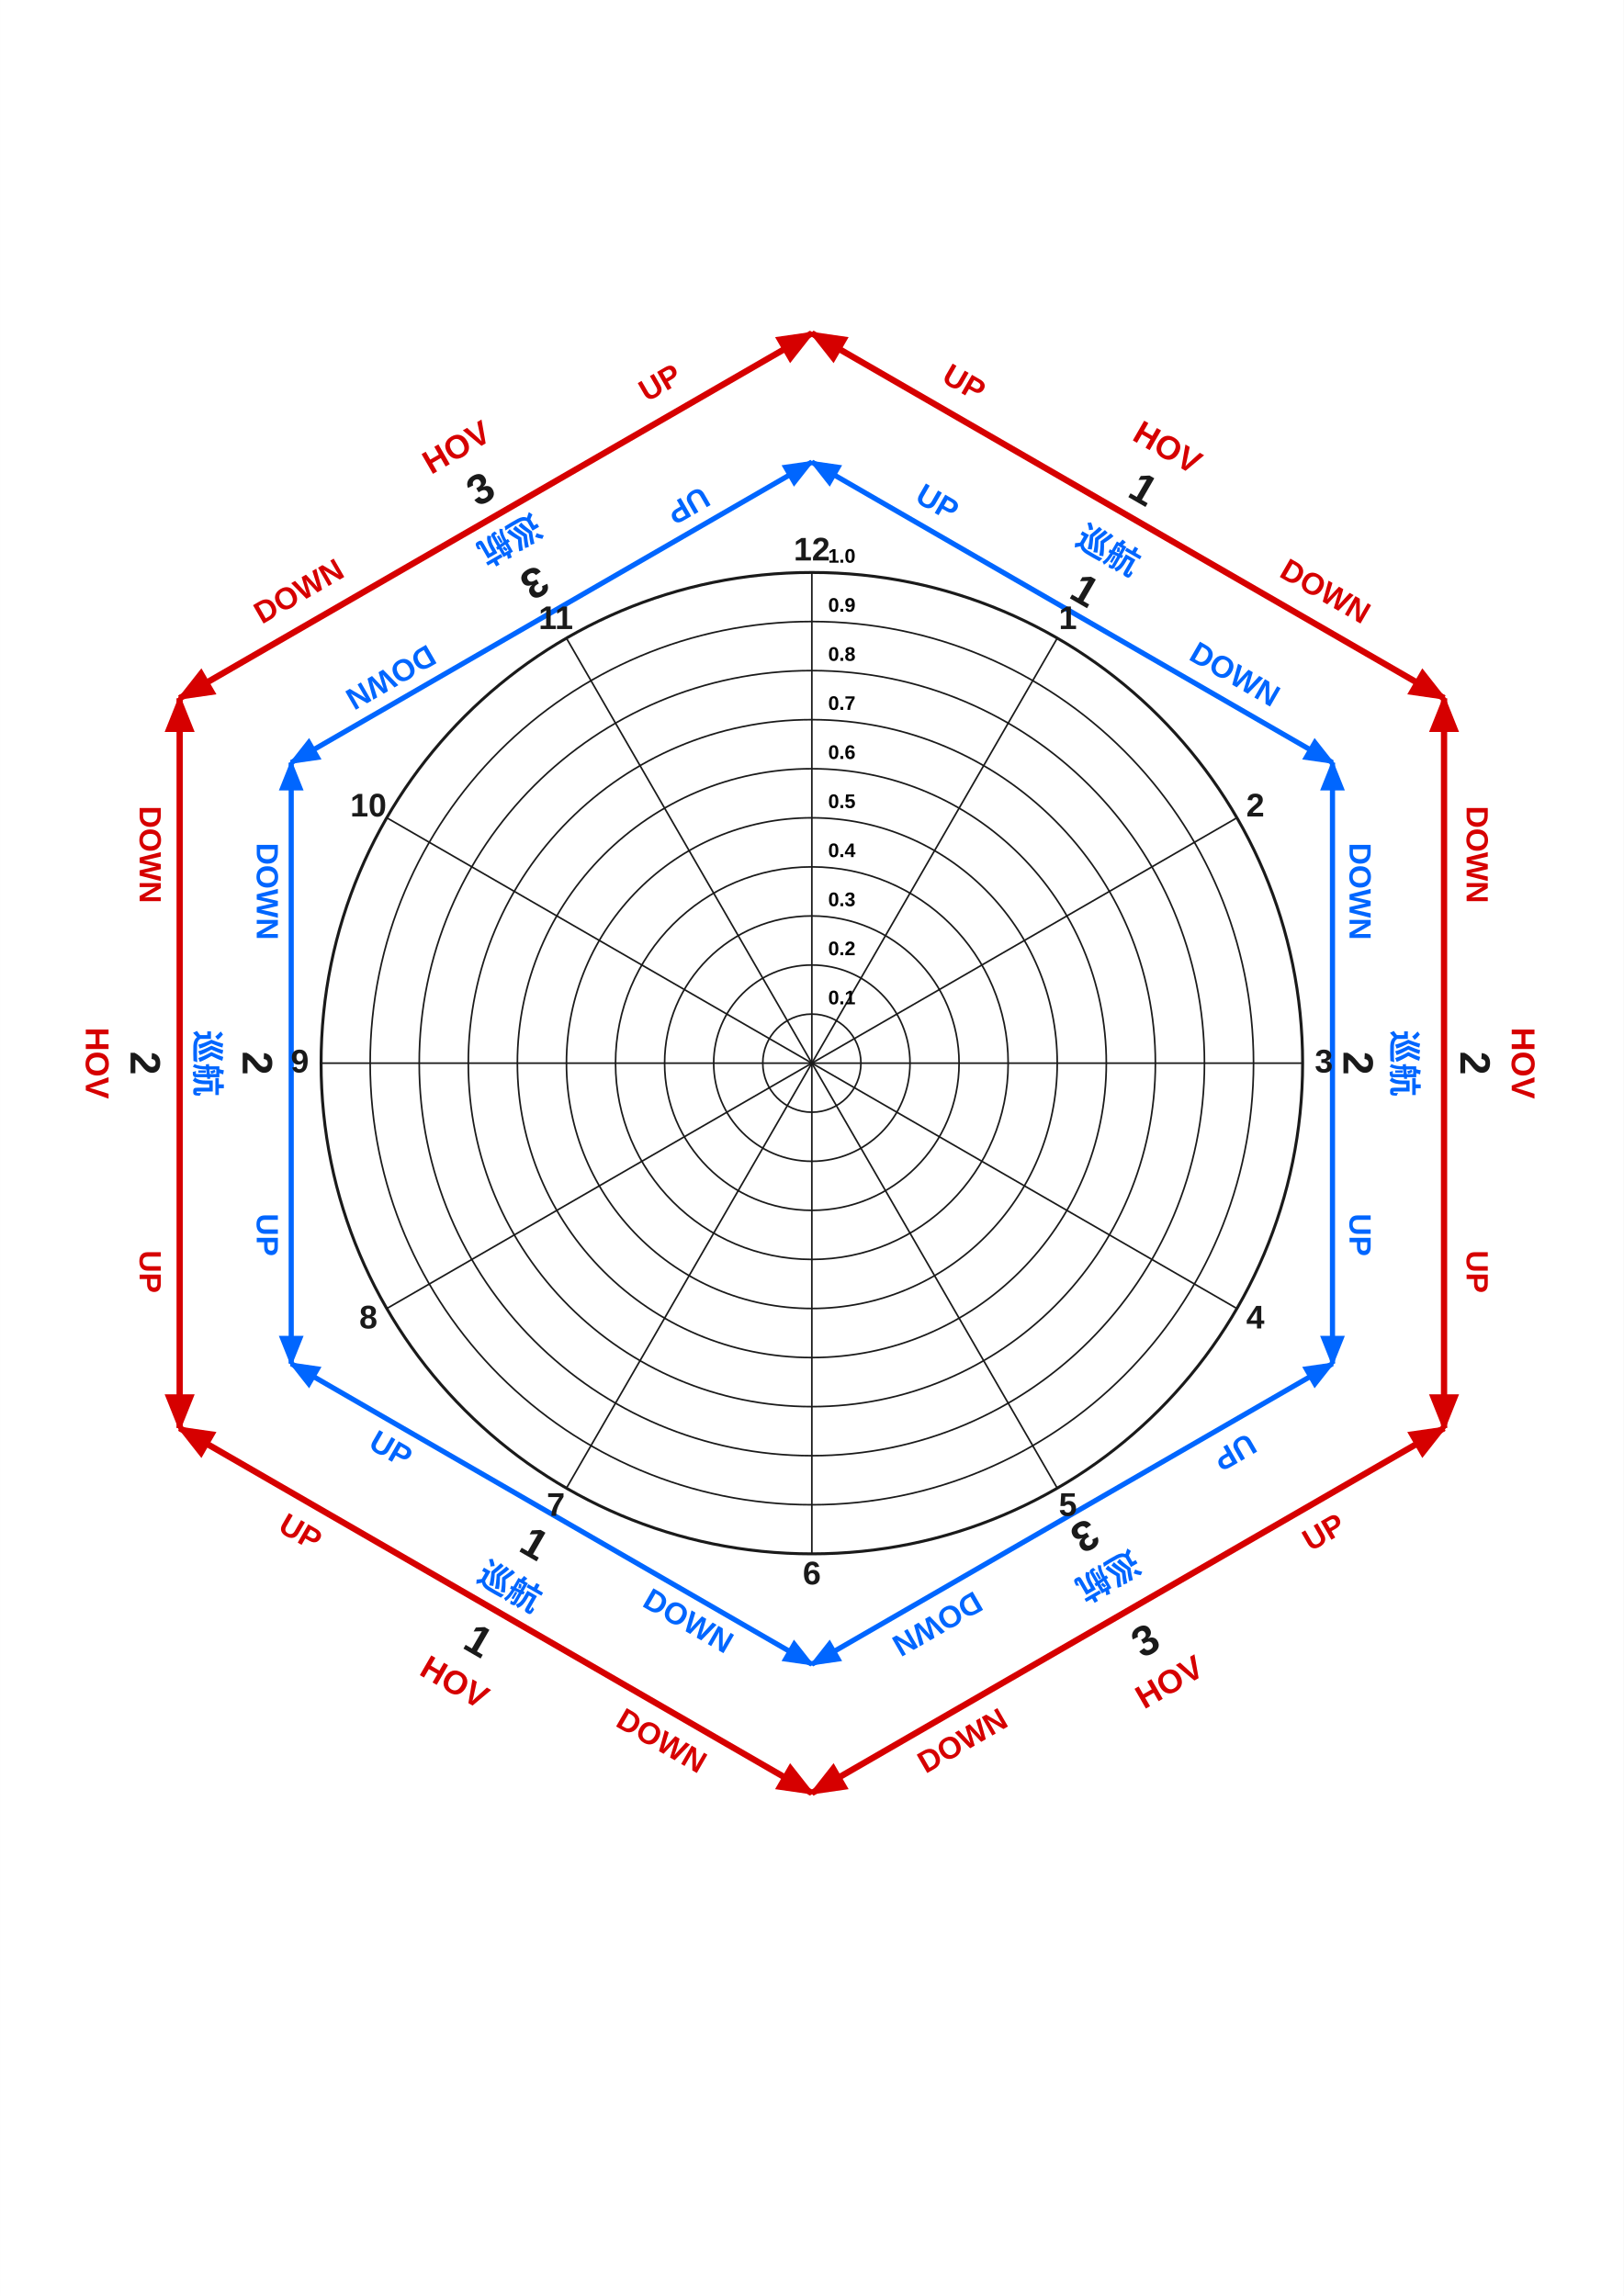
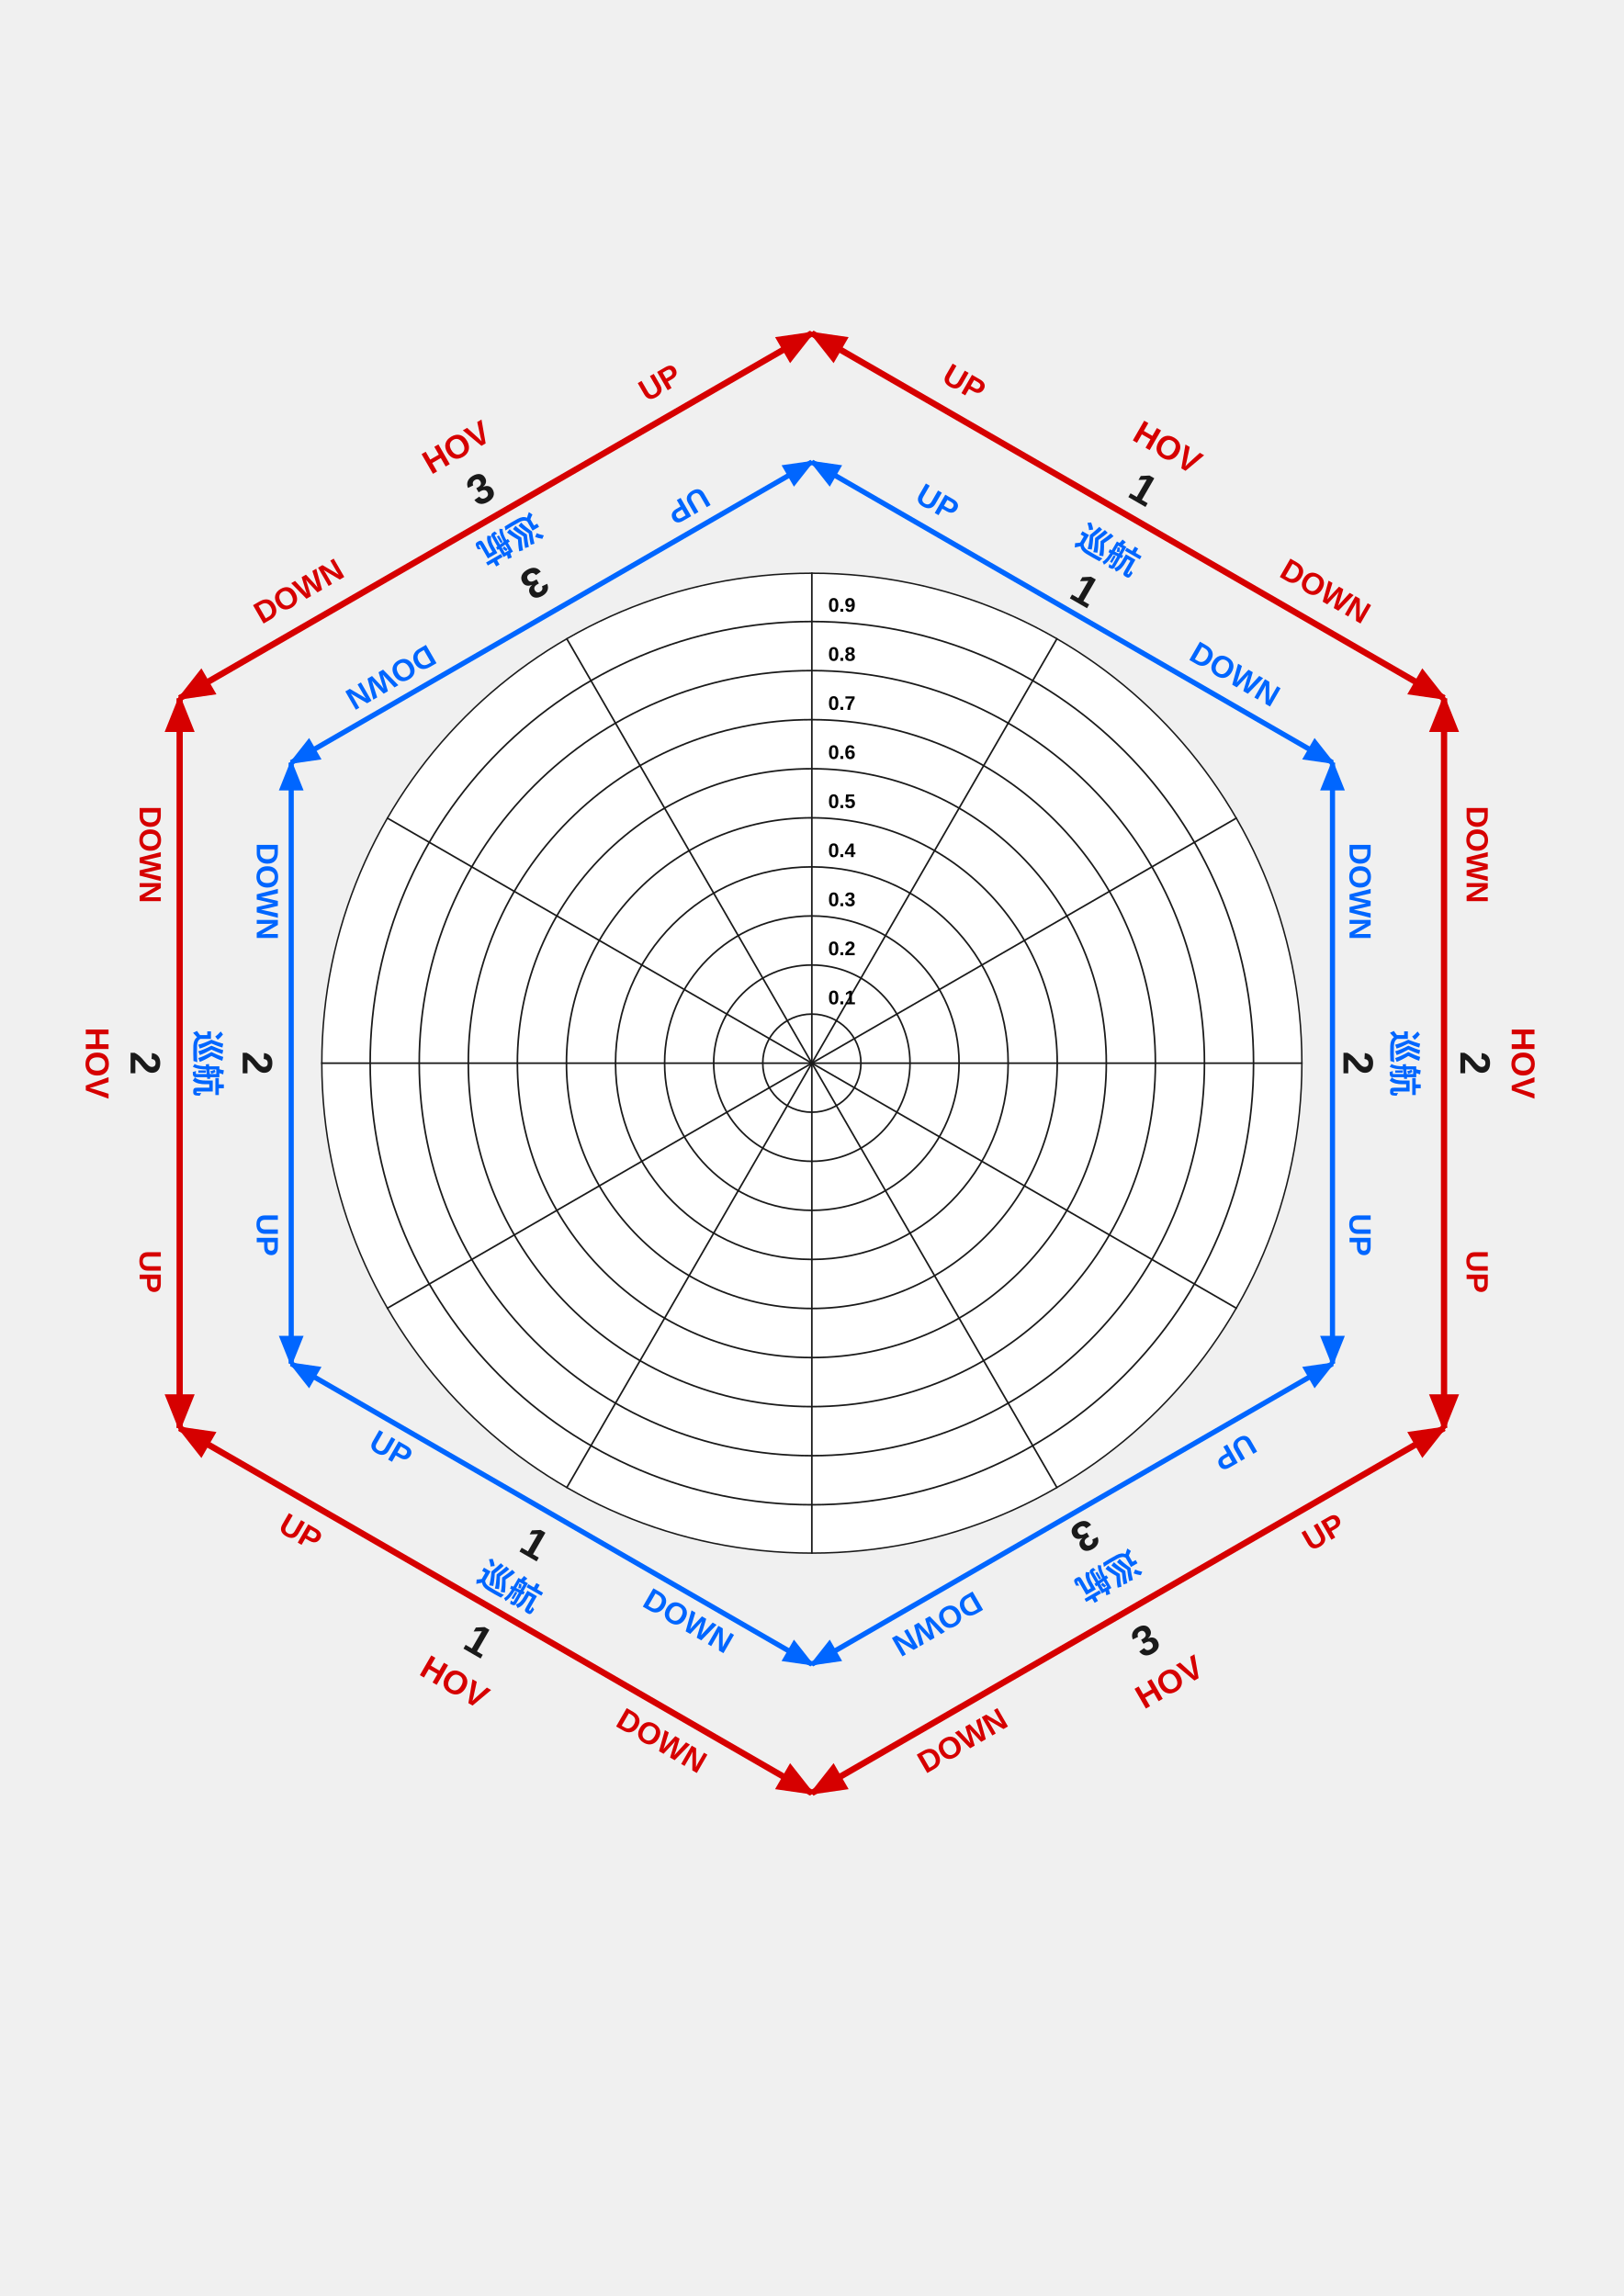
<svg xmlns="http://www.w3.org/2000/svg" width="210mm" height="297mm" viewBox="0 0 794 1123" role="img" aria-labelledby="chart-title chart-description">
  <defs>
+     <clipPath id="backgroundCircleClip" clipPathUnits="userSpaceOnUse">
+       <circle cx="397" cy="520" r="240" />
+     </clipPath>
    <marker id="hovArrowHead" viewBox="0 0 10 8" refX="9" refY="4" markerWidth="18" markerHeight="15" orient="auto-start-reverse" markerUnits="userSpaceOnUse">
      <path d="M0 0 L10 4 L0 8 Z" fill="#d60000" />
    </marker>
    <marker id="cruiseArrowHead" viewBox="0 0 10 8" refX="9" refY="4" markerWidth="18" markerHeight="15" orient="auto-start-reverse" markerUnits="userSpaceOnUse">
      <path d="M0 0 L10 4 L0 8 Z" fill="#0066ff" />
    </marker>
  </defs>
-   <g id="backgroundLayer">
-     <rect id="pageBackground" width="794" height="1123" fill="#ffffff" />
-   </g>
-   <g id="chartLayer" fill="none" stroke="#1a1a1a" stroke-width="1" transform="translate(397 520) scale(0.80) translate(-397 -520) translate(0 -41)">
-     <circle id="ring01" cx="397" cy="561" r="30" />
-     <circle id="ring02" cx="397" cy="561" r="60" />
-     <circle id="ring03" cx="397" cy="561" r="90" />
-     <circle id="ring04" cx="397" cy="561" r="120" />
-     <circle id="ring05" cx="397" cy="561" r="150" />
-     <circle id="ring06" cx="397" cy="561" r="180" />
-     <circle id="ring07" cx="397" cy="561" r="210" />
-     <circle id="ring08" cx="397" cy="561" r="240" />
-     <circle id="ring09" cx="397" cy="561" r="270" />
-     <g id="ring10">
-       <circle id="outerCircle" cx="397" cy="561" r="300" stroke-width="1.8" />
+   <g clip-path="url(#backgroundCircleClip)">
+     <g data-background-scale="true">
+       <g id="backgroundLayer">
+         <rect id="pageBackground" width="794" height="1123" fill="#ffffff" />
+       </g>
+       <g id="chartLayer" fill="none" stroke="#1a1a1a" stroke-width="1" transform="translate(397 520) scale(0.80) translate(-397 -520) translate(0 -41)">
+         <circle id="ring01" cx="397" cy="561" r="30" />
+         <circle id="ring02" cx="397" cy="561" r="60" />
+         <circle id="ring03" cx="397" cy="561" r="90" />
+         <circle id="ring04" cx="397" cy="561" r="120" />
+         <circle id="ring05" cx="397" cy="561" r="150" />
+         <circle id="ring06" cx="397" cy="561" r="180" />
+         <circle id="ring07" cx="397" cy="561" r="210" />
+         <circle id="ring08" cx="397" cy="561" r="240" />
+         <circle id="ring09" cx="397" cy="561" r="270" />
+         <g id="ring10">
+           <circle id="outerCircle" cx="397" cy="561" r="300" stroke-width="1.8" />
+         </g>
+         <line id="axis00" x1="397" y1="561" x2="397" y2="261" />
+         <line id="axis01" x1="397" y1="561" x2="547" y2="301.2" />
+         <line id="axis02" x1="397" y1="561" x2="656.8" y2="411" />
+         <line id="axis03" x1="397" y1="561" x2="697" y2="561" />
+         <line id="axis04" x1="397" y1="561" x2="656.8" y2="711" />
+         <line id="axis05" x1="397" y1="561" x2="547" y2="820.8" />
+         <line id="axis06" x1="397" y1="561" x2="397" y2="861" />
+         <line id="axis07" x1="397" y1="561" x2="247" y2="820.8" />
+         <line id="axis08" x1="397" y1="561" x2="137.2" y2="711" />
+         <line id="axis09" x1="397" y1="561" x2="97" y2="561" />
+         <line id="axis10" x1="397" y1="561" x2="137.2" y2="411" />
+         <line id="axis11" x1="397" y1="561" x2="247" y2="301.2" />
+       </g>
    </g>
-     <line id="axis00" x1="397" y1="561" x2="397" y2="261" />
-     <line id="axis01" x1="397" y1="561" x2="547" y2="301.2" />
-     <line id="axis02" x1="397" y1="561" x2="656.8" y2="411" />
-     <line id="axis03" x1="397" y1="561" x2="697" y2="561" />
-     <line id="axis04" x1="397" y1="561" x2="656.8" y2="711" />
-     <line id="axis05" x1="397" y1="561" x2="547" y2="820.8" />
-     <line id="axis06" x1="397" y1="561" x2="397" y2="861" />
-     <line id="axis07" x1="397" y1="561" x2="247" y2="820.8" />
-     <line id="axis08" x1="397" y1="561" x2="137.2" y2="711" />
-     <line id="axis09" x1="397" y1="561" x2="97" y2="561" />
-     <line id="axis10" x1="397" y1="561" x2="137.2" y2="411" />
-     <line id="axis11" x1="397" y1="561" x2="247" y2="301.2" />
  </g>
  <g id="hovLayer" fill="none" stroke="#d60000" stroke-width="3" stroke-linejoin="round">
    <g id="hovGroup" transform="rotate(0 397 520)" style="cursor: grab;">
      <circle id="hovRotationHandle" cx="397" cy="520" r="358" fill="none" stroke="transparent" stroke-width="44" pointer-events="stroke" style="touch-action: none;" />
      <g id="hovContent" transform="translate(397 520) scale(1.02) translate(-397 -520)">
        <g id="hovHexagon">
          <line id="hovArrowBody00" x1="397" y1="170" x2="700.1" y2="345" marker-start="url(#hovArrowHead)" marker-end="url(#hovArrowHead)" />
          <line id="hovArrowBody01" x1="700.1" y1="345" x2="700.1" y2="695" marker-start="url(#hovArrowHead)" marker-end="url(#hovArrowHead)" />
          <line id="hovArrowBody02" x1="700.1" y1="695" x2="397" y2="870" marker-start="url(#hovArrowHead)" marker-end="url(#hovArrowHead)" />
          <line id="hovArrowBody03" x1="397" y1="870" x2="93.9" y2="695" marker-start="url(#hovArrowHead)" marker-end="url(#hovArrowHead)" />
          <line id="hovArrowBody04" x1="93.9" y1="695" x2="93.9" y2="345" marker-start="url(#hovArrowHead)" marker-end="url(#hovArrowHead)" />
          <line id="hovArrowBody05" x1="93.9" y1="345" x2="397" y2="170" marker-start="url(#hovArrowHead)" marker-end="url(#hovArrowHead)" />
        </g>
        <g id="hovTypeLabels" fill="#d60000" stroke="none" font-family="Arial, 'Noto Sans JP', sans-serif" font-size="15.85" font-weight="700" text-anchor="middle" dominant-baseline="middle">
          <text id="hovTypeLabel1a" x="567.10" y="225.54" transform="rotate(30 567.10 225.54)">HOV</text>
          <text id="hovTypeLabel1b" x="225.27" y="817.62" transform="rotate(30 225.27 817.62)">HOV</text>
          <text id="hovTypeLabel2a" x="737.05" y="520.00" transform="rotate(90 737.05 520.00)">HOV</text>
          <text id="hovTypeLabel2b" x="53.40" y="520.00" transform="rotate(90 53.40 520.00)">HOV</text>
          <text id="hovTypeLabel3a" x="568.87" y="817.53" transform="rotate(-30 568.87 817.53)">HOV</text>
          <text id="hovTypeLabel3b" x="227.05" y="225.46" transform="rotate(-30 227.05 225.46)">HOV</text>
        </g>
        <g id="hovDirectionLabels" fill="#d60000" stroke="none" font-family="Arial, 'Noto Sans JP', sans-serif" font-size="14.73" font-weight="700" text-anchor="middle" dominant-baseline="middle">
          <text id="hovUpLabel3a" x="642.8" y="745.6" transform="rotate(-30 642.8 745.6)">UP</text>
          <text id="hovDownLabel3a" x="469.6" y="845.6" transform="rotate(-30 469.6 845.6)">DOWN</text>
          <text id="hovUpLabel3b" x="324.6" y="194.4" transform="rotate(-30 324.6 194.4)">UP</text>
          <text id="hovDownLabel3b" x="151.4" y="294.4" transform="rotate(-30 151.4 294.4)">DOWN</text>
          <text id="hovDownLabel1a" x="642.8" y="294.4" transform="rotate(30 642.8 294.4)">DOWN</text>
          <text id="hovUpLabel1a" x="469.6" y="194.4" transform="rotate(30 469.6 194.4)">UP</text>
          <text id="hovDownLabel1b" x="324.6" y="845.6" transform="rotate(30 324.6 845.6)">DOWN</text>
          <text id="hovUpLabel1b" x="151.4" y="745.6" transform="rotate(30 151.4 745.6)">UP</text>
          <text id="hovUpLabel2a" x="715.1" y="620" transform="rotate(90 715.1 620)">UP</text>
          <text id="hovDownLabel2a" x="715.1" y="420" transform="rotate(90 715.1 420)">DOWN</text>
          <text id="hovUpLabel2b" x="78.9" y="620" transform="rotate(90 78.9 620)">UP</text>
          <text id="hovDownLabel2b" x="78.9" y="420" transform="rotate(90 78.9 420)">DOWN</text>
        </g>
        <g id="hovSideLabels" fill="#1a1a1a" stroke="none" font-family="Arial, 'Noto Sans JP', sans-serif" font-size="20.38" font-weight="700" text-anchor="middle" dominant-baseline="middle">
          <text id="hovSideLabel1a" x="555.43" y="245.74" transform="rotate(30 555.43 245.74)">1</text>
          <text id="hovSideLabel1b" x="236.66" y="797.93" transform="rotate(30 236.66 797.93)">1</text>
          <text id="hovSideLabel2a" x="713.72" y="520.00" transform="rotate(90 713.72 520.00)">2</text>
          <text id="hovSideLabel2b" x="76.15" y="520.00" transform="rotate(90 76.15 520.00)">2</text>
          <text id="hovSideLabel3a" x="557.49" y="797.83" transform="rotate(-30 557.49 797.83)">3</text>
          <text id="hovSideLabel3b" x="238.73" y="245.66" transform="rotate(-30 238.73 245.66)">3</text>
        </g>
      </g>
    </g>
  </g>
  <g id="cruiseLayer" fill="none" stroke="#0066ff" stroke-width="3" stroke-linejoin="round">
    <g id="cruiseGroup" transform="rotate(0 397 520)" style="cursor: grab;">
      <circle id="cruiseRotationHandle" cx="397" cy="520" r="294" fill="none" stroke="transparent" stroke-width="44" pointer-events="stroke" style="touch-action: none;" />
      <g id="cruiseContent" transform="translate(397 520) scale(0.84) translate(-397 -520)">
        <g id="cruiseHexagon">
          <line id="cruiseArrowBody00" x1="397" y1="170" x2="700.1" y2="345" marker-start="url(#cruiseArrowHead)" marker-end="url(#cruiseArrowHead)" />
          <line id="cruiseArrowBody01" x1="700.1" y1="345" x2="700.1" y2="695" marker-start="url(#cruiseArrowHead)" marker-end="url(#cruiseArrowHead)" />
          <line id="cruiseArrowBody02" x1="700.1" y1="695" x2="397" y2="870" marker-start="url(#cruiseArrowHead)" marker-end="url(#cruiseArrowHead)" />
          <line id="cruiseArrowBody03" x1="397" y1="870" x2="93.9" y2="695" marker-start="url(#cruiseArrowHead)" marker-end="url(#cruiseArrowHead)" />
          <line id="cruiseArrowBody04" x1="93.9" y1="695" x2="93.9" y2="345" marker-start="url(#cruiseArrowHead)" marker-end="url(#cruiseArrowHead)" />
          <line id="cruiseArrowBody05" x1="93.9" y1="345" x2="397" y2="170" marker-start="url(#cruiseArrowHead)" marker-end="url(#cruiseArrowHead)" />
        </g>
        <g id="cruiseTypeLabels" fill="#0066ff" stroke="none" font-family="Arial, 'Noto Sans JP', sans-serif" font-size="19.25" font-weight="700" text-anchor="middle" dominant-baseline="middle">
          <text id="cruiseTypeLabel1a" x="569.50" y="221.39" transform="rotate(30 569.50 221.39)">巡航</text>
          <text id="cruiseTypeLabel1b" x="221.09" y="824.86" transform="rotate(30 221.09 824.86)">巡航</text>
          <text id="cruiseTypeLabel2a" x="741.85" y="520.00" transform="rotate(90 741.85 520.00)">巡航</text>
          <text id="cruiseTypeLabel2b" x="45.05" y="520.00" transform="rotate(90 45.05 520.00)">巡航</text>
          <text id="cruiseTypeLabel3a" x="569.49" y="818.60" transform="rotate(150 569.49 818.60)">巡航</text>
          <text id="cruiseTypeLabel3b" x="221.09" y="215.14" transform="rotate(150 221.09 215.14)">巡航</text>
        </g>
        <g id="cruiseDirectionLabels" fill="#0066ff" stroke="none" font-family="Arial, 'Noto Sans JP', sans-serif" font-size="17.88" font-weight="700" text-anchor="middle" dominant-baseline="middle">
          <text id="cruiseUpLabel3a" x="642.8" y="745.6" transform="rotate(150 642.8 745.6)">UP</text>
          <text id="cruiseDownLabel3a" x="469.6" y="845.6" transform="rotate(150 469.6 845.6)">DOWN</text>
          <text id="cruiseUpLabel3b" x="324.6" y="194.4" transform="rotate(150 324.6 194.4)">UP</text>
          <text id="cruiseDownLabel3b" x="151.4" y="294.4" transform="rotate(150 151.4 294.4)">DOWN</text>
          <text id="cruiseDownLabel1a" x="642.8" y="294.4" transform="rotate(30 642.8 294.4)">DOWN</text>
          <text id="cruiseUpLabel1a" x="469.6" y="194.4" transform="rotate(30 469.6 194.4)">UP</text>
          <text id="cruiseDownLabel1b" x="324.6" y="845.6" transform="rotate(30 324.6 845.6)">DOWN</text>
          <text id="cruiseUpLabel1b" x="151.4" y="745.6" transform="rotate(30 151.4 745.6)">UP</text>
          <text id="cruiseUpLabel2a" x="715.1" y="620" transform="rotate(90 715.1 620)">UP</text>
          <text id="cruiseDownLabel2a" x="715.1" y="420" transform="rotate(90 715.1 420)">DOWN</text>
          <text id="cruiseUpLabel2b" x="78.9" y="620" transform="rotate(90 78.9 620)">UP</text>
          <text id="cruiseDownLabel2b" x="78.9" y="420" transform="rotate(90 78.9 420)">DOWN</text>
        </g>
        <g id="cruiseSideLabels" fill="#1a1a1a" stroke="none" font-family="Arial, 'Noto Sans JP', sans-serif" font-size="24.75" font-weight="700" text-anchor="middle" dominant-baseline="middle">
          <text id="cruiseSideLabel1a" x="555.33" y="245.92" transform="rotate(30 555.33 245.92)">1</text>
          <text id="cruiseSideLabel1b" x="234.91" y="800.94" transform="rotate(30 234.91 800.94)">1</text>
          <text id="cruiseSideLabel2a" x="713.52" y="520.00" transform="rotate(90 713.52 520.00)">2</text>
          <text id="cruiseSideLabel2b" x="72.67" y="520.00" transform="rotate(90 72.67 520.00)">2</text>
          <text id="cruiseSideLabel3a" x="555.32" y="794.07" transform="rotate(150 555.32 794.07)">3</text>
          <text id="cruiseSideLabel3b" x="234.92" y="239.06" transform="rotate(150 234.92 239.06)">3</text>
        </g>
      </g>
    </g>
  </g>
-   <g id="dotLayer" style="pointer-events: none;" />
-   <g id="tableLayer" transform="translate(397 520) scale(0.80) translate(-397 -520) translate(0 -41)" fill="#1a1a1a" font-family="Arial, 'Noto Sans JP', sans-serif">
-     <g id="radiusLabels" fill="#000000" font-size="12" font-weight="700" text-anchor="start">
-       <text id="radiusLabel01" x="407" y="525">0.1</text>
-       <text id="radiusLabel02" x="407" y="495">0.2</text>
-       <text id="radiusLabel03" x="407" y="465">0.3</text>
-       <text id="radiusLabel04" x="407" y="435">0.4</text>
-       <text id="radiusLabel05" x="407" y="405">0.5</text>
-       <text id="radiusLabel06" x="407" y="375">0.6</text>
-       <text id="radiusLabel07" x="407" y="345">0.7</text>
-       <text id="radiusLabel08" x="407" y="315">0.8</text>
-       <text id="radiusLabel09" x="407" y="285">0.9</text>
-       <text id="radiusLabel10" x="407" y="255">1.0</text>
-     </g>
-     <g id="clockLabels" fill="#1a1a1a" font-size="20" font-weight="700" text-anchor="middle" dominant-baseline="middle">
-       <text id="clock00" x="397" y="248">12</text>
-       <text id="clock01" x="553.5" y="289.9">1</text>
-       <text id="clock02" x="668.1" y="404.5">2</text>
-       <text id="clock03" x="710" y="561">3</text>
-       <text id="clock04" x="668.1" y="717.5">4</text>
-       <text id="clock05" x="553.5" y="832.1">5</text>
-       <text id="clock06" x="397" y="874">6</text>
-       <text id="clock07" x="240.5" y="832.1">7</text>
-       <text id="clock08" x="125.9" y="717.5">8</text>
-       <text id="clock09" x="84" y="561">9</text>
-       <text id="clock10" x="125.9" y="404.5">10</text>
-       <text id="clock11" x="240.5" y="289.9">11</text>
+   <g clip-path="url(#backgroundCircleClip)">
+     <g data-background-scale="true">
+       <g id="dotLayer" style="pointer-events: none;" />
+       <g id="tableLayer" transform="translate(397 520) scale(0.80) translate(-397 -520) translate(0 -41)" fill="#1a1a1a" font-family="Arial, 'Noto Sans JP', sans-serif">
+         <g id="radiusLabels" fill="#000000" font-size="12" font-weight="700" text-anchor="start">
+           <text id="radiusLabel01" x="407" y="525">0.1</text>
+           <text id="radiusLabel02" x="407" y="495">0.2</text>
+           <text id="radiusLabel03" x="407" y="465">0.3</text>
+           <text id="radiusLabel04" x="407" y="435">0.4</text>
+           <text id="radiusLabel05" x="407" y="405">0.5</text>
+           <text id="radiusLabel06" x="407" y="375">0.6</text>
+           <text id="radiusLabel07" x="407" y="345">0.7</text>
+           <text id="radiusLabel08" x="407" y="315">0.8</text>
+           <text id="radiusLabel09" x="407" y="285">0.9</text>
+           <text id="radiusLabel10" x="407" y="255">1.0</text>
+         </g>
+         <g id="clockLabels" fill="#1a1a1a" font-size="20" font-weight="700" text-anchor="middle" dominant-baseline="middle">
+           <text id="clock00" x="397" y="248">12</text>
+           <text id="clock01" x="553.5" y="289.9">1</text>
+           <text id="clock02" x="668.1" y="404.5">2</text>
+           <text id="clock03" x="710" y="561">3</text>
+           <text id="clock04" x="668.1" y="717.5">4</text>
+           <text id="clock05" x="553.5" y="832.1">5</text>
+           <text id="clock06" x="397" y="874">6</text>
+           <text id="clock07" x="240.5" y="832.1">7</text>
+           <text id="clock08" x="125.9" y="717.5">8</text>
+           <text id="clock09" x="84" y="561">9</text>
+           <text id="clock10" x="125.9" y="404.5">10</text>
+           <text id="clock11" x="240.5" y="289.9">11</text>
+         </g>
+       </g>
    </g>
  </g>
</svg>
